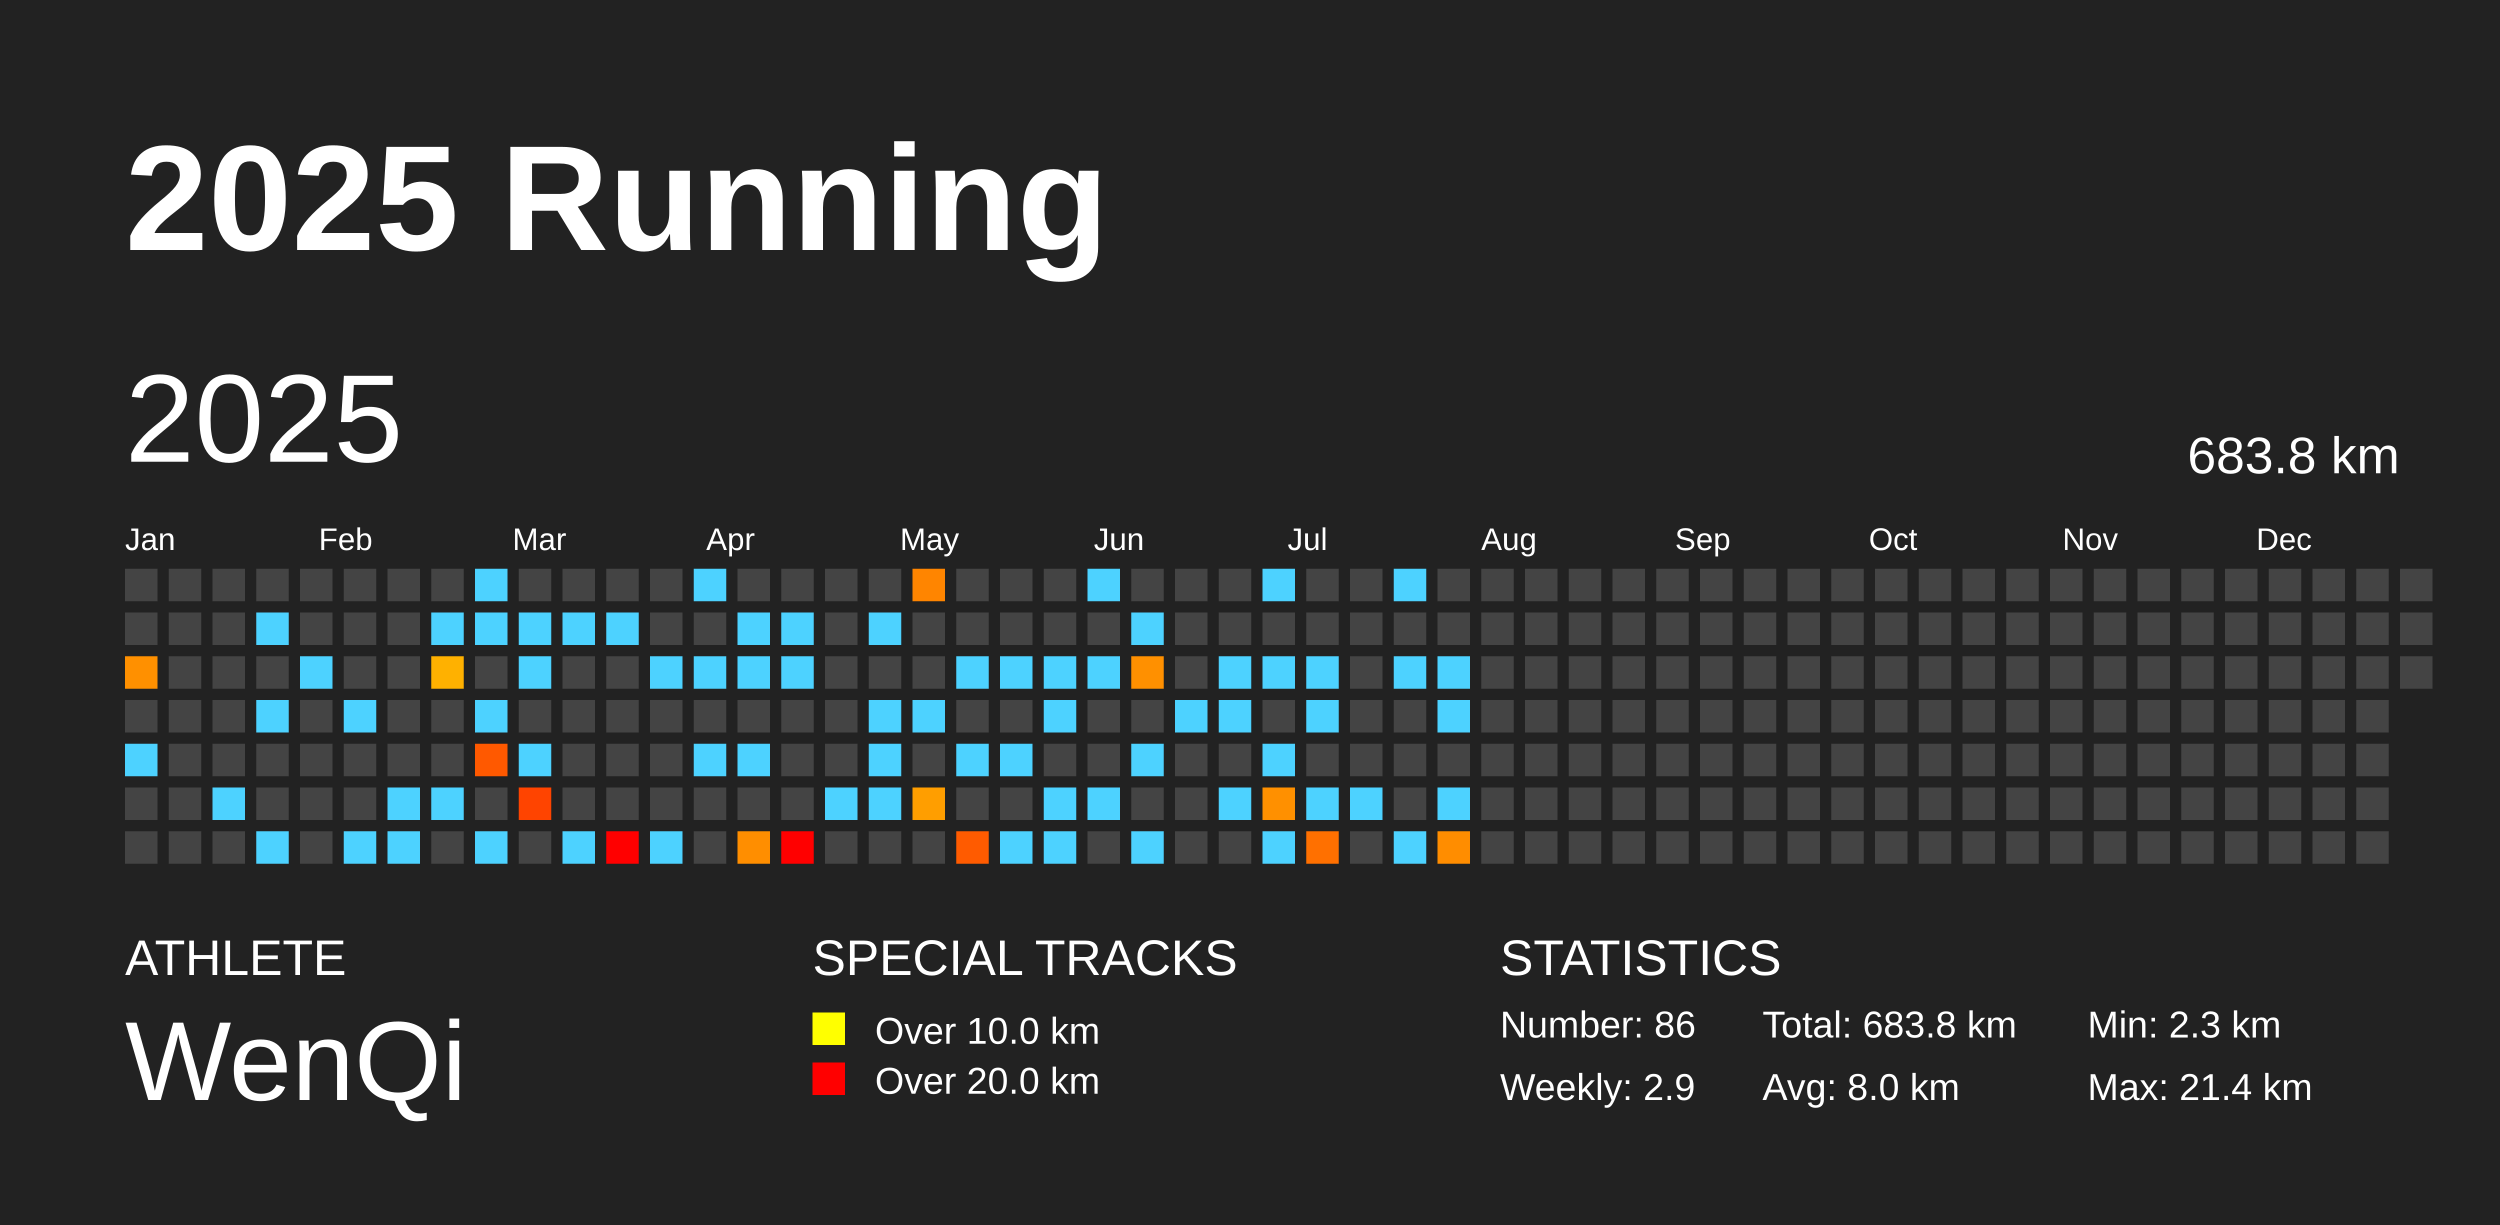
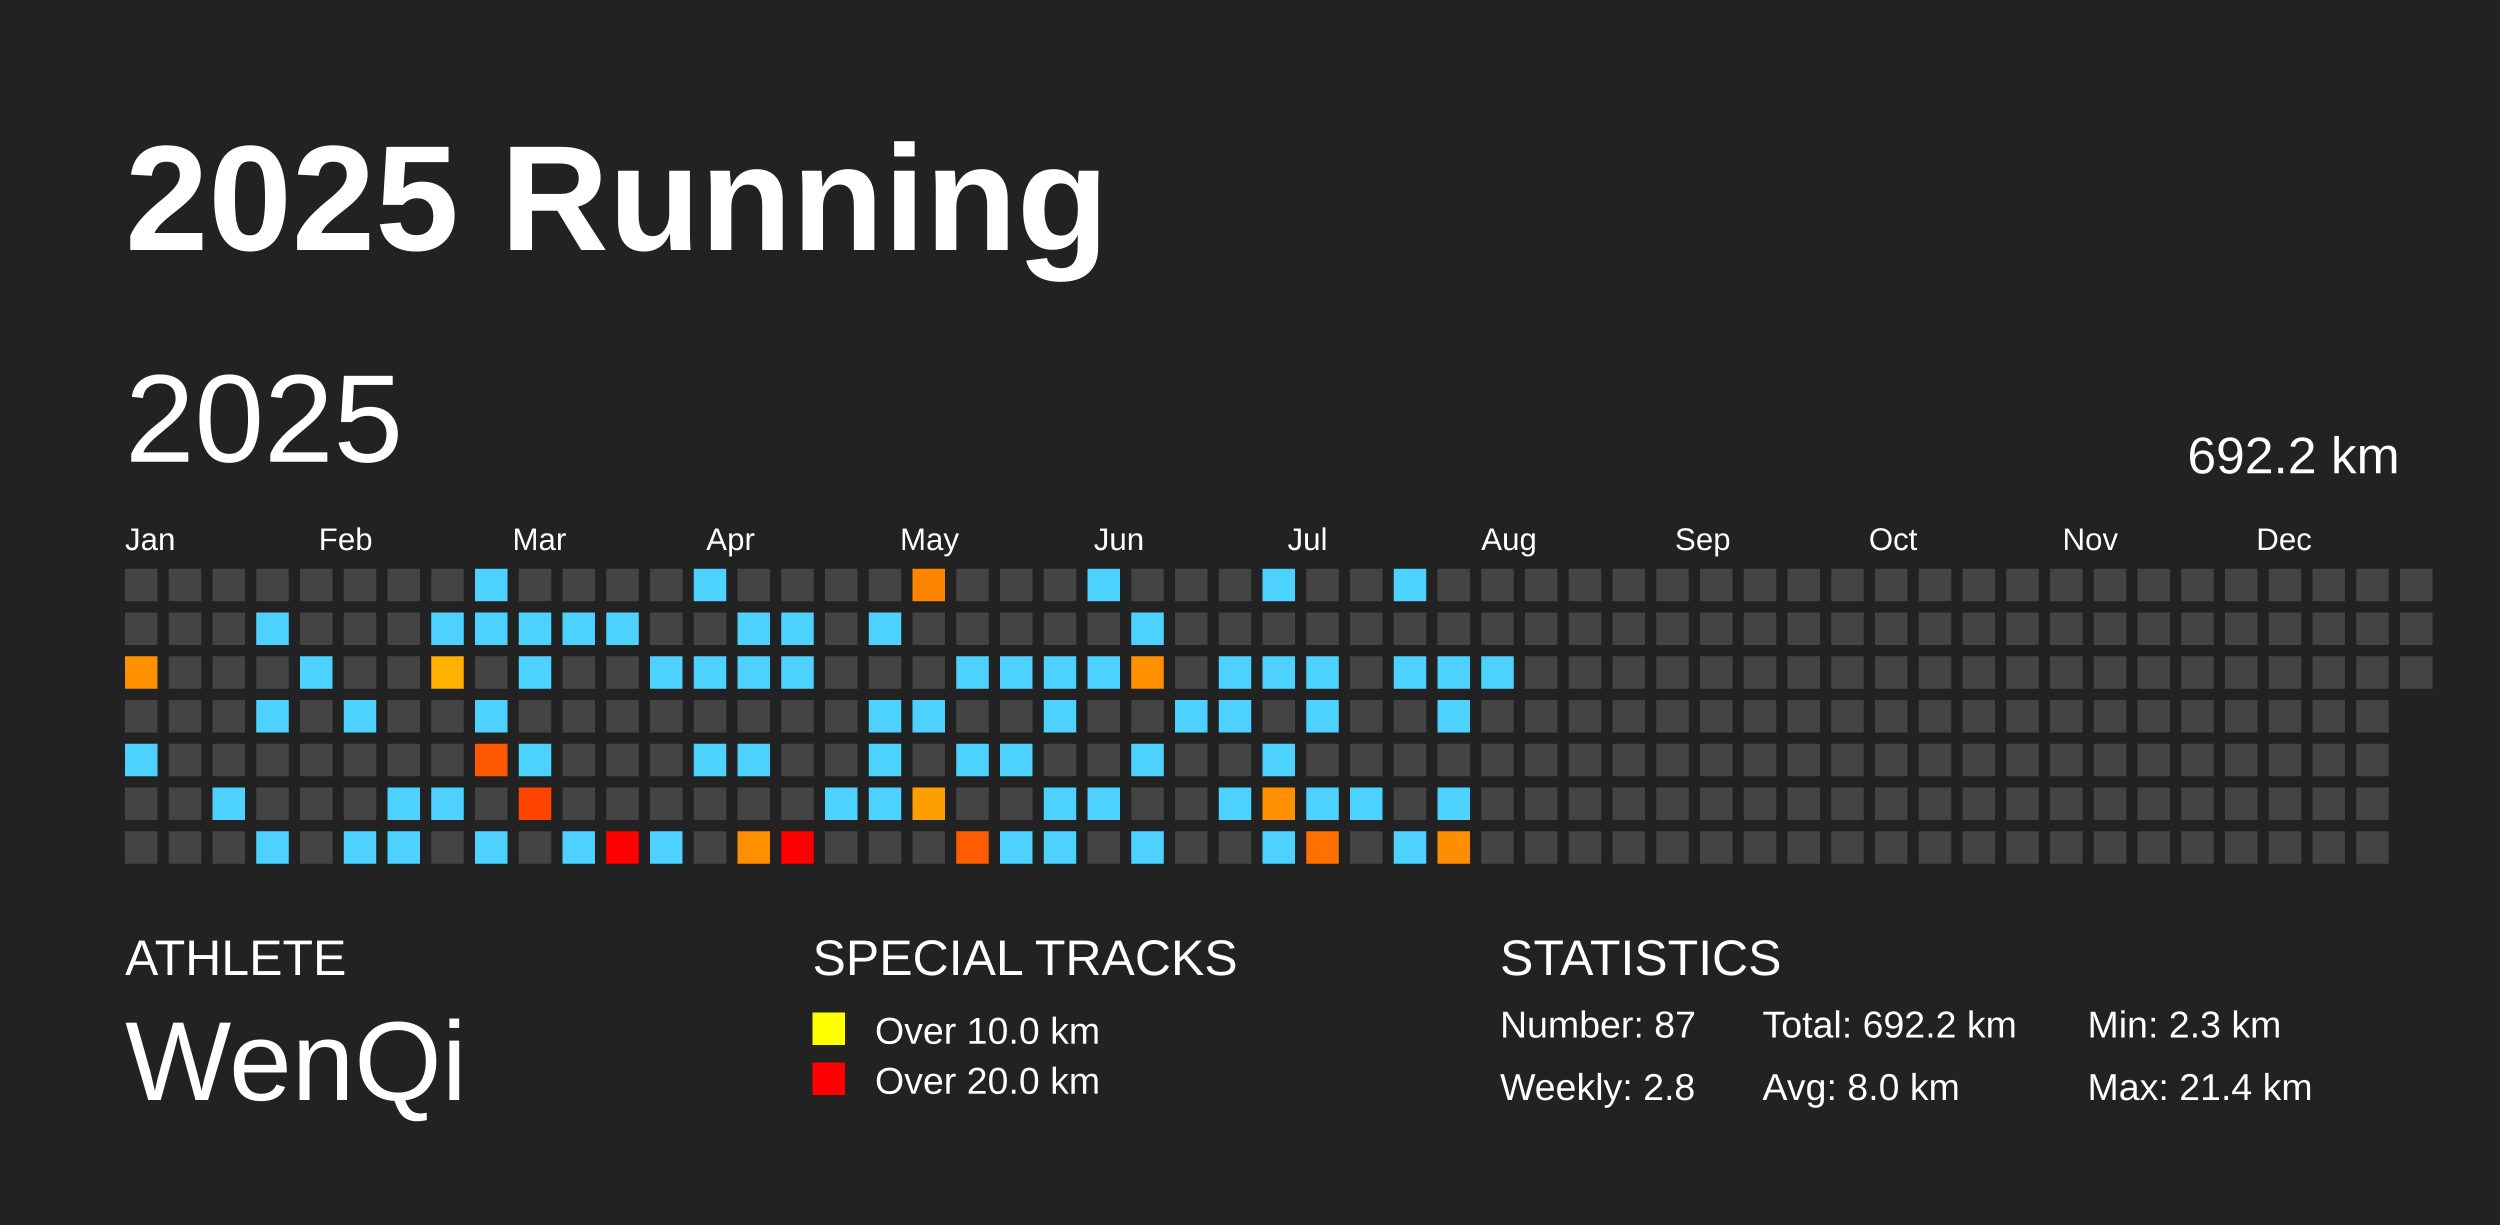
<svg xmlns="http://www.w3.org/2000/svg" baseProfile="full" height="98mm" version="1.1" viewBox="0,0,200,98" width="200mm">
  <defs />
  <rect fill="#222222" height="98" width="200" x="0" y="0" />
  <text fill="#FFFFFF" style="font-size:12px; font-family:Arial; font-weight:bold;" x="10" y="20">2025 Running</text>
  <text fill="#FFFFFF" style="font-size:4px; font-family:Arial" x="10" y="78">ATHLETE</text>
  <text fill="#FFFFFF" style="font-size:9px; font-family:Arial" x="10" y="88">WenQi</text>
  <text fill="#FFFFFF" style="font-size:4px; font-family:Arial" x="65" y="78">SPECIAL TRACKS</text>
  <rect fill="yellow" height="2.6" width="2.6" x="65" y="81" />
  <text fill="#FFFFFF" style="font-size:3px; font-family:Arial" x="70" y="83.5">Over 10.0 km</text>
  <rect fill="red" height="2.6" width="2.6" x="65" y="85" />
  <text fill="#FFFFFF" style="font-size:3px; font-family:Arial" x="70" y="87.5">Over 20.0 km</text>
  <text fill="#FFFFFF" style="font-size:4px; font-family:Arial" x="120" y="78">STATISTICS</text>
-   <text fill="#FFFFFF" style="font-size:3px; font-family:Arial" x="120" y="83">Number: 86</text>
-   <text fill="#FFFFFF" style="font-size:3px; font-family:Arial" x="120" y="88">Weekly: 2.9</text>
-   <text fill="#FFFFFF" style="font-size:3px; font-family:Arial" x="141" y="83">Total: 683.8 km</text>
+   <text fill="#FFFFFF" style="font-size:3px; font-family:Arial" x="120" y="83">Number: 87</text>
+   <text fill="#FFFFFF" style="font-size:3px; font-family:Arial" x="120" y="88">Weekly: 2.8</text>
+   <text fill="#FFFFFF" style="font-size:3px; font-family:Arial" x="141" y="83">Total: 692.2 km</text>
  <text fill="#FFFFFF" style="font-size:3px; font-family:Arial" x="141" y="88">Avg: 8.0 km</text>
  <text fill="#FFFFFF" style="font-size:3px; font-family:Arial" x="167" y="83">Min: 2.3 km</text>
  <text fill="#FFFFFF" style="font-size:3px; font-family:Arial" x="167" y="88">Max: 21.4 km</text>
  <text dominant-baseline="hanging" fill="#FFFFFF" style="font-size:10.0px; font-family:Arial;" x="10" y="30">2025</text>
-   <text dominant-baseline="hanging" fill="#FFFFFF" style="font-size:4.125px; font-family:Arial;" x="175" y="35">683.8 km</text>
+   <text dominant-baseline="hanging" fill="#FFFFFF" style="font-size:4.125px; font-family:Arial;" x="175" y="35">692.2 km</text>
  <text fill="#FFFFFF" style="font-size:2.5px; font-family:Arial" x="10.0" y="44">Jan</text>
  <text fill="#FFFFFF" style="font-size:2.5px; font-family:Arial" x="25.5" y="44">Feb</text>
  <text fill="#FFFFFF" style="font-size:2.5px; font-family:Arial" x="41.0" y="44">Mar</text>
  <text fill="#FFFFFF" style="font-size:2.5px; font-family:Arial" x="56.5" y="44">Apr</text>
  <text fill="#FFFFFF" style="font-size:2.5px; font-family:Arial" x="72.0" y="44">May</text>
  <text fill="#FFFFFF" style="font-size:2.5px; font-family:Arial" x="87.5" y="44">Jun</text>
  <text fill="#FFFFFF" style="font-size:2.5px; font-family:Arial" x="103.0" y="44">Jul</text>
  <text fill="#FFFFFF" style="font-size:2.5px; font-family:Arial" x="118.5" y="44">Aug</text>
  <text fill="#FFFFFF" style="font-size:2.5px; font-family:Arial" x="134.0" y="44">Sep</text>
  <text fill="#FFFFFF" style="font-size:2.5px; font-family:Arial" x="149.5" y="44">Oct</text>
  <text fill="#FFFFFF" style="font-size:2.5px; font-family:Arial" x="165.0" y="44">Nov</text>
  <text fill="#FFFFFF" style="font-size:2.5px; font-family:Arial" x="180.5" y="44">Dec</text>
  <rect fill="#444444" height="2.6" width="2.6" x="10.0" y="45.5" />
  <rect fill="#444444" height="2.6" width="2.6" x="10.0" y="49.0" />
  <rect fill="#ff9000" height="2.6" width="2.6" x="10.0" y="52.5" />
  <rect fill="#444444" height="2.6" width="2.6" x="10.0" y="56.0" />
  <rect fill="#4dd2ff" height="2.6" width="2.6" x="10.0" y="59.5" />
  <rect fill="#444444" height="2.6" width="2.6" x="10.0" y="63.0" />
  <rect fill="#444444" height="2.6" width="2.6" x="10.0" y="66.5" />
  <rect fill="#444444" height="2.6" width="2.6" x="13.5" y="45.5" />
  <rect fill="#444444" height="2.6" width="2.6" x="13.5" y="49.0" />
  <rect fill="#444444" height="2.6" width="2.6" x="13.5" y="52.5" />
  <rect fill="#444444" height="2.6" width="2.6" x="13.5" y="56.0" />
  <rect fill="#444444" height="2.6" width="2.6" x="13.5" y="59.5" />
  <rect fill="#444444" height="2.6" width="2.6" x="13.5" y="63.0" />
  <rect fill="#444444" height="2.6" width="2.6" x="13.5" y="66.5" />
  <rect fill="#444444" height="2.6" width="2.6" x="17.0" y="45.5" />
  <rect fill="#444444" height="2.6" width="2.6" x="17.0" y="49.0" />
  <rect fill="#444444" height="2.6" width="2.6" x="17.0" y="52.5" />
  <rect fill="#444444" height="2.6" width="2.6" x="17.0" y="56.0" />
  <rect fill="#444444" height="2.6" width="2.6" x="17.0" y="59.5" />
  <rect fill="#4dd2ff" height="2.6" width="2.6" x="17.0" y="63.0" />
  <rect fill="#444444" height="2.6" width="2.6" x="17.0" y="66.5" />
  <rect fill="#444444" height="2.6" width="2.6" x="20.5" y="45.5" />
  <rect fill="#4dd2ff" height="2.6" width="2.6" x="20.5" y="49.0" />
  <rect fill="#444444" height="2.6" width="2.6" x="20.5" y="52.5" />
  <rect fill="#4dd2ff" height="2.6" width="2.6" x="20.5" y="56.0" />
  <rect fill="#444444" height="2.6" width="2.6" x="20.5" y="59.5" />
  <rect fill="#444444" height="2.6" width="2.6" x="20.5" y="63.0" />
  <rect fill="#4dd2ff" height="2.6" width="2.6" x="20.5" y="66.5" />
  <rect fill="#444444" height="2.6" width="2.6" x="24.0" y="45.5" />
  <rect fill="#444444" height="2.6" width="2.6" x="24.0" y="49.0" />
  <rect fill="#4dd2ff" height="2.6" width="2.6" x="24.0" y="52.5" />
  <rect fill="#444444" height="2.6" width="2.6" x="24.0" y="56.0" />
  <rect fill="#444444" height="2.6" width="2.6" x="24.0" y="59.5" />
  <rect fill="#444444" height="2.6" width="2.6" x="24.0" y="63.0" />
  <rect fill="#444444" height="2.6" width="2.6" x="24.0" y="66.5" />
  <rect fill="#444444" height="2.6" width="2.6" x="27.5" y="45.5" />
  <rect fill="#444444" height="2.6" width="2.6" x="27.5" y="49.0" />
  <rect fill="#444444" height="2.6" width="2.6" x="27.5" y="52.5" />
  <rect fill="#4dd2ff" height="2.6" width="2.6" x="27.5" y="56.0" />
  <rect fill="#444444" height="2.6" width="2.6" x="27.5" y="59.5" />
  <rect fill="#444444" height="2.6" width="2.6" x="27.5" y="63.0" />
  <rect fill="#4dd2ff" height="2.6" width="2.6" x="27.5" y="66.5" />
  <rect fill="#444444" height="2.6" width="2.6" x="31.0" y="45.5" />
  <rect fill="#444444" height="2.6" width="2.6" x="31.0" y="49.0" />
  <rect fill="#444444" height="2.6" width="2.6" x="31.0" y="52.5" />
  <rect fill="#444444" height="2.6" width="2.6" x="31.0" y="56.0" />
  <rect fill="#444444" height="2.6" width="2.6" x="31.0" y="59.5" />
  <rect fill="#4dd2ff" height="2.6" width="2.6" x="31.0" y="63.0" />
  <rect fill="#4dd2ff" height="2.6" width="2.6" x="31.0" y="66.5" />
  <rect fill="#444444" height="2.6" width="2.6" x="34.5" y="45.5" />
  <rect fill="#4dd2ff" height="2.6" width="2.6" x="34.5" y="49.0" />
  <rect fill="#ffb100" height="2.6" width="2.6" x="34.5" y="52.5" />
  <rect fill="#444444" height="2.6" width="2.6" x="34.5" y="56.0" />
  <rect fill="#444444" height="2.6" width="2.6" x="34.5" y="59.5" />
  <rect fill="#4dd2ff" height="2.6" width="2.6" x="34.5" y="63.0" />
  <rect fill="#444444" height="2.6" width="2.6" x="34.5" y="66.5" />
  <rect fill="#4dd2ff" height="2.6" width="2.6" x="38.0" y="45.5" />
  <rect fill="#4dd2ff" height="2.6" width="2.6" x="38.0" y="49.0" />
  <rect fill="#444444" height="2.6" width="2.6" x="38.0" y="52.5" />
  <rect fill="#4dd2ff" height="2.6" width="2.6" x="38.0" y="56.0" />
  <rect fill="#ff5900" height="2.6" width="2.6" x="38.0" y="59.5" />
  <rect fill="#444444" height="2.6" width="2.6" x="38.0" y="63.0" />
  <rect fill="#4dd2ff" height="2.6" width="2.6" x="38.0" y="66.5" />
  <rect fill="#444444" height="2.6" width="2.6" x="41.5" y="45.5" />
  <rect fill="#4dd2ff" height="2.6" width="2.6" x="41.5" y="49.0" />
  <rect fill="#4dd2ff" height="2.6" width="2.6" x="41.5" y="52.5" />
  <rect fill="#444444" height="2.6" width="2.6" x="41.5" y="56.0" />
  <rect fill="#4dd2ff" height="2.6" width="2.6" x="41.5" y="59.5" />
  <rect fill="#ff4400" height="2.6" width="2.6" x="41.5" y="63.0" />
  <rect fill="#444444" height="2.6" width="2.6" x="41.5" y="66.5" />
  <rect fill="#444444" height="2.6" width="2.6" x="45.0" y="45.5" />
  <rect fill="#4dd2ff" height="2.6" width="2.6" x="45.0" y="49.0" />
  <rect fill="#444444" height="2.6" width="2.6" x="45.0" y="52.5" />
  <rect fill="#444444" height="2.6" width="2.6" x="45.0" y="56.0" />
  <rect fill="#444444" height="2.6" width="2.6" x="45.0" y="59.5" />
  <rect fill="#444444" height="2.6" width="2.6" x="45.0" y="63.0" />
  <rect fill="#4dd2ff" height="2.6" width="2.6" x="45.0" y="66.5" />
  <rect fill="#444444" height="2.6" width="2.6" x="48.5" y="45.5" />
  <rect fill="#4dd2ff" height="2.6" width="2.6" x="48.5" y="49.0" />
  <rect fill="#444444" height="2.6" width="2.6" x="48.5" y="52.5" />
  <rect fill="#444444" height="2.6" width="2.6" x="48.5" y="56.0" />
  <rect fill="#444444" height="2.6" width="2.6" x="48.5" y="59.5" />
  <rect fill="#444444" height="2.6" width="2.6" x="48.5" y="63.0" />
  <rect fill="red" height="2.6" width="2.6" x="48.5" y="66.5" />
  <rect fill="#444444" height="2.6" width="2.6" x="52.0" y="45.5" />
  <rect fill="#444444" height="2.6" width="2.6" x="52.0" y="49.0" />
  <rect fill="#4dd2ff" height="2.6" width="2.6" x="52.0" y="52.5" />
  <rect fill="#444444" height="2.6" width="2.6" x="52.0" y="56.0" />
  <rect fill="#444444" height="2.6" width="2.6" x="52.0" y="59.5" />
  <rect fill="#444444" height="2.6" width="2.6" x="52.0" y="63.0" />
  <rect fill="#4dd2ff" height="2.6" width="2.6" x="52.0" y="66.5" />
  <rect fill="#4dd2ff" height="2.6" width="2.6" x="55.5" y="45.5" />
  <rect fill="#444444" height="2.6" width="2.6" x="55.5" y="49.0" />
  <rect fill="#4dd2ff" height="2.6" width="2.6" x="55.5" y="52.5" />
  <rect fill="#444444" height="2.6" width="2.6" x="55.5" y="56.0" />
  <rect fill="#4dd2ff" height="2.6" width="2.6" x="55.5" y="59.5" />
  <rect fill="#444444" height="2.6" width="2.6" x="55.5" y="63.0" />
  <rect fill="#444444" height="2.6" width="2.6" x="55.5" y="66.5" />
  <rect fill="#444444" height="2.6" width="2.6" x="59.0" y="45.5" />
  <rect fill="#4dd2ff" height="2.6" width="2.6" x="59.0" y="49.0" />
  <rect fill="#4dd2ff" height="2.6" width="2.6" x="59.0" y="52.5" />
  <rect fill="#444444" height="2.6" width="2.6" x="59.0" y="56.0" />
  <rect fill="#4dd2ff" height="2.6" width="2.6" x="59.0" y="59.5" />
  <rect fill="#444444" height="2.6" width="2.6" x="59.0" y="63.0" />
  <rect fill="#ff8e00" height="2.6" width="2.6" x="59.0" y="66.5" />
  <rect fill="#444444" height="2.6" width="2.6" x="62.5" y="45.5" />
  <rect fill="#4dd2ff" height="2.6" width="2.6" x="62.5" y="49.0" />
  <rect fill="#4dd2ff" height="2.6" width="2.6" x="62.5" y="52.5" />
  <rect fill="#444444" height="2.6" width="2.6" x="62.5" y="56.0" />
  <rect fill="#444444" height="2.6" width="2.6" x="62.5" y="59.5" />
  <rect fill="#444444" height="2.6" width="2.6" x="62.5" y="63.0" />
  <rect fill="red" height="2.6" width="2.6" x="62.5" y="66.5" />
  <rect fill="#444444" height="2.6" width="2.6" x="66.0" y="45.5" />
  <rect fill="#444444" height="2.6" width="2.6" x="66.0" y="49.0" />
  <rect fill="#444444" height="2.6" width="2.6" x="66.0" y="52.5" />
  <rect fill="#444444" height="2.6" width="2.6" x="66.0" y="56.0" />
  <rect fill="#444444" height="2.6" width="2.6" x="66.0" y="59.5" />
  <rect fill="#4dd2ff" height="2.6" width="2.6" x="66.0" y="63.0" />
  <rect fill="#444444" height="2.6" width="2.6" x="66.0" y="66.5" />
  <rect fill="#444444" height="2.6" width="2.6" x="69.5" y="45.5" />
  <rect fill="#4dd2ff" height="2.6" width="2.6" x="69.5" y="49.0" />
  <rect fill="#444444" height="2.6" width="2.6" x="69.5" y="52.5" />
  <rect fill="#4dd2ff" height="2.6" width="2.6" x="69.5" y="56.0" />
  <rect fill="#4dd2ff" height="2.6" width="2.6" x="69.5" y="59.5" />
  <rect fill="#4dd2ff" height="2.6" width="2.6" x="69.5" y="63.0" />
  <rect fill="#444444" height="2.6" width="2.6" x="69.5" y="66.5" />
  <rect fill="#ff8500" height="2.6" width="2.6" x="73.0" y="45.5" />
  <rect fill="#444444" height="2.6" width="2.6" x="73.0" y="49.0" />
  <rect fill="#444444" height="2.6" width="2.6" x="73.0" y="52.5" />
  <rect fill="#4dd2ff" height="2.6" width="2.6" x="73.0" y="56.0" />
  <rect fill="#444444" height="2.6" width="2.6" x="73.0" y="59.5" />
  <rect fill="#ff9e00" height="2.6" width="2.6" x="73.0" y="63.0" />
  <rect fill="#444444" height="2.6" width="2.6" x="73.0" y="66.5" />
  <rect fill="#444444" height="2.6" width="2.6" x="76.5" y="45.5" />
  <rect fill="#444444" height="2.6" width="2.6" x="76.5" y="49.0" />
  <rect fill="#4dd2ff" height="2.6" width="2.6" x="76.5" y="52.5" />
  <rect fill="#444444" height="2.6" width="2.6" x="76.5" y="56.0" />
  <rect fill="#4dd2ff" height="2.6" width="2.6" x="76.5" y="59.5" />
  <rect fill="#444444" height="2.6" width="2.6" x="76.5" y="63.0" />
  <rect fill="#ff5b00" height="2.6" width="2.6" x="76.5" y="66.5" />
  <rect fill="#444444" height="2.6" width="2.6" x="80.0" y="45.5" />
  <rect fill="#444444" height="2.6" width="2.6" x="80.0" y="49.0" />
  <rect fill="#4dd2ff" height="2.6" width="2.6" x="80.0" y="52.5" />
  <rect fill="#444444" height="2.6" width="2.6" x="80.0" y="56.0" />
  <rect fill="#4dd2ff" height="2.6" width="2.6" x="80.0" y="59.5" />
  <rect fill="#444444" height="2.6" width="2.6" x="80.0" y="63.0" />
  <rect fill="#4dd2ff" height="2.6" width="2.6" x="80.0" y="66.5" />
  <rect fill="#444444" height="2.6" width="2.6" x="83.5" y="45.5" />
  <rect fill="#444444" height="2.6" width="2.6" x="83.5" y="49.0" />
  <rect fill="#4dd2ff" height="2.6" width="2.6" x="83.5" y="52.5" />
  <rect fill="#4dd2ff" height="2.6" width="2.6" x="83.5" y="56.0" />
  <rect fill="#444444" height="2.6" width="2.6" x="83.5" y="59.5" />
  <rect fill="#4dd2ff" height="2.6" width="2.6" x="83.5" y="63.0" />
  <rect fill="#4dd2ff" height="2.6" width="2.6" x="83.5" y="66.5" />
  <rect fill="#4dd2ff" height="2.6" width="2.6" x="87.0" y="45.5" />
  <rect fill="#444444" height="2.6" width="2.6" x="87.0" y="49.0" />
  <rect fill="#4dd2ff" height="2.6" width="2.6" x="87.0" y="52.5" />
  <rect fill="#444444" height="2.6" width="2.6" x="87.0" y="56.0" />
  <rect fill="#444444" height="2.6" width="2.6" x="87.0" y="59.5" />
  <rect fill="#4dd2ff" height="2.6" width="2.6" x="87.0" y="63.0" />
  <rect fill="#444444" height="2.6" width="2.6" x="87.0" y="66.5" />
  <rect fill="#444444" height="2.6" width="2.6" x="90.5" y="45.5" />
  <rect fill="#4dd2ff" height="2.6" width="2.6" x="90.5" y="49.0" />
  <rect fill="#ff9000" height="2.6" width="2.6" x="90.5" y="52.5" />
  <rect fill="#444444" height="2.6" width="2.6" x="90.5" y="56.0" />
  <rect fill="#4dd2ff" height="2.6" width="2.6" x="90.5" y="59.5" />
  <rect fill="#444444" height="2.6" width="2.6" x="90.5" y="63.0" />
  <rect fill="#4dd2ff" height="2.6" width="2.6" x="90.5" y="66.5" />
  <rect fill="#444444" height="2.6" width="2.6" x="94.0" y="45.5" />
  <rect fill="#444444" height="2.6" width="2.6" x="94.0" y="49.0" />
  <rect fill="#444444" height="2.6" width="2.6" x="94.0" y="52.5" />
  <rect fill="#4dd2ff" height="2.6" width="2.6" x="94.0" y="56.0" />
  <rect fill="#444444" height="2.6" width="2.6" x="94.0" y="59.5" />
  <rect fill="#444444" height="2.6" width="2.6" x="94.0" y="63.0" />
  <rect fill="#444444" height="2.6" width="2.6" x="94.0" y="66.5" />
  <rect fill="#444444" height="2.6" width="2.6" x="97.5" y="45.5" />
  <rect fill="#444444" height="2.6" width="2.6" x="97.5" y="49.0" />
  <rect fill="#4dd2ff" height="2.6" width="2.6" x="97.5" y="52.5" />
  <rect fill="#4dd2ff" height="2.6" width="2.6" x="97.5" y="56.0" />
  <rect fill="#444444" height="2.6" width="2.6" x="97.5" y="59.5" />
  <rect fill="#4dd2ff" height="2.6" width="2.6" x="97.5" y="63.0" />
  <rect fill="#444444" height="2.6" width="2.6" x="97.5" y="66.5" />
  <rect fill="#4dd2ff" height="2.6" width="2.6" x="101.0" y="45.5" />
  <rect fill="#444444" height="2.6" width="2.6" x="101.0" y="49.0" />
  <rect fill="#4dd2ff" height="2.6" width="2.6" x="101.0" y="52.5" />
  <rect fill="#444444" height="2.6" width="2.6" x="101.0" y="56.0" />
  <rect fill="#4dd2ff" height="2.6" width="2.6" x="101.0" y="59.5" />
  <rect fill="#ff9000" height="2.6" width="2.6" x="101.0" y="63.0" />
  <rect fill="#4dd2ff" height="2.6" width="2.6" x="101.0" y="66.5" />
  <rect fill="#444444" height="2.6" width="2.6" x="104.5" y="45.5" />
  <rect fill="#444444" height="2.6" width="2.6" x="104.5" y="49.0" />
  <rect fill="#4dd2ff" height="2.6" width="2.6" x="104.5" y="52.5" />
  <rect fill="#4dd2ff" height="2.6" width="2.6" x="104.5" y="56.0" />
  <rect fill="#444444" height="2.6" width="2.6" x="104.5" y="59.5" />
  <rect fill="#4dd2ff" height="2.6" width="2.6" x="104.5" y="63.0" />
  <rect fill="#ff7000" height="2.6" width="2.6" x="104.5" y="66.5" />
  <rect fill="#444444" height="2.6" width="2.6" x="108.0" y="45.5" />
  <rect fill="#444444" height="2.6" width="2.6" x="108.0" y="49.0" />
  <rect fill="#444444" height="2.6" width="2.6" x="108.0" y="52.5" />
  <rect fill="#444444" height="2.6" width="2.6" x="108.0" y="56.0" />
  <rect fill="#444444" height="2.6" width="2.6" x="108.0" y="59.5" />
  <rect fill="#4dd2ff" height="2.6" width="2.6" x="108.0" y="63.0" />
  <rect fill="#444444" height="2.6" width="2.6" x="108.0" y="66.5" />
  <rect fill="#4dd2ff" height="2.6" width="2.6" x="111.5" y="45.5" />
  <rect fill="#444444" height="2.6" width="2.6" x="111.5" y="49.0" />
  <rect fill="#4dd2ff" height="2.6" width="2.6" x="111.5" y="52.5" />
  <rect fill="#444444" height="2.6" width="2.6" x="111.5" y="56.0" />
  <rect fill="#444444" height="2.6" width="2.6" x="111.5" y="59.5" />
  <rect fill="#444444" height="2.6" width="2.6" x="111.5" y="63.0" />
  <rect fill="#4dd2ff" height="2.6" width="2.6" x="111.5" y="66.5" />
  <rect fill="#444444" height="2.6" width="2.6" x="115.0" y="45.5" />
  <rect fill="#444444" height="2.6" width="2.6" x="115.0" y="49.0" />
  <rect fill="#4dd2ff" height="2.6" width="2.6" x="115.0" y="52.5" />
  <rect fill="#4dd2ff" height="2.6" width="2.6" x="115.0" y="56.0" />
  <rect fill="#444444" height="2.6" width="2.6" x="115.0" y="59.5" />
  <rect fill="#4dd2ff" height="2.6" width="2.6" x="115.0" y="63.0" />
  <rect fill="#ff8d00" height="2.6" width="2.6" x="115.0" y="66.5" />
  <rect fill="#444444" height="2.6" width="2.6" x="118.5" y="45.5" />
  <rect fill="#444444" height="2.6" width="2.6" x="118.5" y="49.0" />
-   <rect fill="#444444" height="2.6" width="2.6" x="118.5" y="52.5" />
+   <rect fill="#4dd2ff" height="2.6" width="2.6" x="118.5" y="52.5" />
  <rect fill="#444444" height="2.6" width="2.6" x="118.5" y="56.0" />
  <rect fill="#444444" height="2.6" width="2.6" x="118.5" y="59.5" />
  <rect fill="#444444" height="2.6" width="2.6" x="118.5" y="63.0" />
  <rect fill="#444444" height="2.6" width="2.6" x="118.5" y="66.5" />
  <rect fill="#444444" height="2.6" width="2.6" x="122.0" y="45.5" />
  <rect fill="#444444" height="2.6" width="2.6" x="122.0" y="49.0" />
  <rect fill="#444444" height="2.6" width="2.6" x="122.0" y="52.5" />
  <rect fill="#444444" height="2.6" width="2.6" x="122.0" y="56.0" />
  <rect fill="#444444" height="2.6" width="2.6" x="122.0" y="59.5" />
  <rect fill="#444444" height="2.6" width="2.6" x="122.0" y="63.0" />
  <rect fill="#444444" height="2.6" width="2.6" x="122.0" y="66.5" />
  <rect fill="#444444" height="2.6" width="2.6" x="125.5" y="45.5" />
  <rect fill="#444444" height="2.6" width="2.6" x="125.5" y="49.0" />
  <rect fill="#444444" height="2.6" width="2.6" x="125.5" y="52.5" />
  <rect fill="#444444" height="2.6" width="2.6" x="125.5" y="56.0" />
  <rect fill="#444444" height="2.6" width="2.6" x="125.5" y="59.5" />
  <rect fill="#444444" height="2.6" width="2.6" x="125.5" y="63.0" />
  <rect fill="#444444" height="2.6" width="2.6" x="125.5" y="66.5" />
  <rect fill="#444444" height="2.6" width="2.6" x="129.0" y="45.5" />
  <rect fill="#444444" height="2.6" width="2.6" x="129.0" y="49.0" />
  <rect fill="#444444" height="2.6" width="2.6" x="129.0" y="52.5" />
  <rect fill="#444444" height="2.6" width="2.6" x="129.0" y="56.0" />
  <rect fill="#444444" height="2.6" width="2.6" x="129.0" y="59.5" />
  <rect fill="#444444" height="2.6" width="2.6" x="129.0" y="63.0" />
  <rect fill="#444444" height="2.6" width="2.6" x="129.0" y="66.5" />
  <rect fill="#444444" height="2.6" width="2.6" x="132.5" y="45.5" />
  <rect fill="#444444" height="2.6" width="2.6" x="132.5" y="49.0" />
  <rect fill="#444444" height="2.6" width="2.6" x="132.5" y="52.5" />
  <rect fill="#444444" height="2.6" width="2.6" x="132.5" y="56.0" />
  <rect fill="#444444" height="2.6" width="2.6" x="132.5" y="59.5" />
  <rect fill="#444444" height="2.6" width="2.6" x="132.5" y="63.0" />
  <rect fill="#444444" height="2.6" width="2.6" x="132.5" y="66.5" />
  <rect fill="#444444" height="2.6" width="2.6" x="136.0" y="45.5" />
  <rect fill="#444444" height="2.6" width="2.6" x="136.0" y="49.0" />
  <rect fill="#444444" height="2.6" width="2.6" x="136.0" y="52.5" />
  <rect fill="#444444" height="2.6" width="2.6" x="136.0" y="56.0" />
  <rect fill="#444444" height="2.6" width="2.6" x="136.0" y="59.5" />
  <rect fill="#444444" height="2.6" width="2.6" x="136.0" y="63.0" />
  <rect fill="#444444" height="2.6" width="2.6" x="136.0" y="66.5" />
  <rect fill="#444444" height="2.6" width="2.6" x="139.5" y="45.5" />
  <rect fill="#444444" height="2.6" width="2.6" x="139.5" y="49.0" />
  <rect fill="#444444" height="2.6" width="2.6" x="139.5" y="52.5" />
  <rect fill="#444444" height="2.6" width="2.6" x="139.5" y="56.0" />
  <rect fill="#444444" height="2.6" width="2.6" x="139.5" y="59.5" />
  <rect fill="#444444" height="2.6" width="2.6" x="139.5" y="63.0" />
  <rect fill="#444444" height="2.6" width="2.6" x="139.5" y="66.5" />
  <rect fill="#444444" height="2.6" width="2.6" x="143.0" y="45.5" />
  <rect fill="#444444" height="2.6" width="2.6" x="143.0" y="49.0" />
  <rect fill="#444444" height="2.6" width="2.6" x="143.0" y="52.5" />
  <rect fill="#444444" height="2.6" width="2.6" x="143.0" y="56.0" />
  <rect fill="#444444" height="2.6" width="2.6" x="143.0" y="59.5" />
  <rect fill="#444444" height="2.6" width="2.6" x="143.0" y="63.0" />
  <rect fill="#444444" height="2.6" width="2.6" x="143.0" y="66.5" />
  <rect fill="#444444" height="2.6" width="2.6" x="146.5" y="45.5" />
  <rect fill="#444444" height="2.6" width="2.6" x="146.5" y="49.0" />
  <rect fill="#444444" height="2.6" width="2.6" x="146.5" y="52.5" />
  <rect fill="#444444" height="2.6" width="2.6" x="146.5" y="56.0" />
  <rect fill="#444444" height="2.6" width="2.6" x="146.5" y="59.5" />
  <rect fill="#444444" height="2.6" width="2.6" x="146.5" y="63.0" />
  <rect fill="#444444" height="2.6" width="2.6" x="146.5" y="66.5" />
  <rect fill="#444444" height="2.6" width="2.6" x="150.0" y="45.5" />
  <rect fill="#444444" height="2.6" width="2.6" x="150.0" y="49.0" />
  <rect fill="#444444" height="2.6" width="2.6" x="150.0" y="52.5" />
  <rect fill="#444444" height="2.6" width="2.6" x="150.0" y="56.0" />
  <rect fill="#444444" height="2.6" width="2.6" x="150.0" y="59.5" />
  <rect fill="#444444" height="2.6" width="2.6" x="150.0" y="63.0" />
  <rect fill="#444444" height="2.6" width="2.6" x="150.0" y="66.5" />
  <rect fill="#444444" height="2.6" width="2.6" x="153.5" y="45.5" />
  <rect fill="#444444" height="2.6" width="2.6" x="153.5" y="49.0" />
  <rect fill="#444444" height="2.6" width="2.6" x="153.5" y="52.5" />
  <rect fill="#444444" height="2.6" width="2.6" x="153.5" y="56.0" />
  <rect fill="#444444" height="2.6" width="2.6" x="153.5" y="59.5" />
  <rect fill="#444444" height="2.6" width="2.6" x="153.5" y="63.0" />
  <rect fill="#444444" height="2.6" width="2.6" x="153.5" y="66.5" />
  <rect fill="#444444" height="2.6" width="2.6" x="157.0" y="45.5" />
  <rect fill="#444444" height="2.6" width="2.6" x="157.0" y="49.0" />
  <rect fill="#444444" height="2.6" width="2.6" x="157.0" y="52.5" />
  <rect fill="#444444" height="2.6" width="2.6" x="157.0" y="56.0" />
  <rect fill="#444444" height="2.6" width="2.6" x="157.0" y="59.5" />
  <rect fill="#444444" height="2.6" width="2.6" x="157.0" y="63.0" />
  <rect fill="#444444" height="2.6" width="2.6" x="157.0" y="66.5" />
  <rect fill="#444444" height="2.6" width="2.6" x="160.5" y="45.5" />
  <rect fill="#444444" height="2.6" width="2.6" x="160.5" y="49.0" />
  <rect fill="#444444" height="2.6" width="2.6" x="160.5" y="52.5" />
  <rect fill="#444444" height="2.6" width="2.6" x="160.5" y="56.0" />
  <rect fill="#444444" height="2.6" width="2.6" x="160.5" y="59.5" />
  <rect fill="#444444" height="2.6" width="2.6" x="160.5" y="63.0" />
  <rect fill="#444444" height="2.6" width="2.6" x="160.5" y="66.5" />
  <rect fill="#444444" height="2.6" width="2.6" x="164.0" y="45.5" />
  <rect fill="#444444" height="2.6" width="2.6" x="164.0" y="49.0" />
  <rect fill="#444444" height="2.6" width="2.6" x="164.0" y="52.5" />
  <rect fill="#444444" height="2.6" width="2.6" x="164.0" y="56.0" />
  <rect fill="#444444" height="2.6" width="2.6" x="164.0" y="59.5" />
  <rect fill="#444444" height="2.6" width="2.6" x="164.0" y="63.0" />
  <rect fill="#444444" height="2.6" width="2.6" x="164.0" y="66.5" />
  <rect fill="#444444" height="2.6" width="2.6" x="167.5" y="45.5" />
  <rect fill="#444444" height="2.6" width="2.6" x="167.5" y="49.0" />
  <rect fill="#444444" height="2.6" width="2.6" x="167.5" y="52.5" />
  <rect fill="#444444" height="2.6" width="2.6" x="167.5" y="56.0" />
  <rect fill="#444444" height="2.6" width="2.6" x="167.5" y="59.5" />
  <rect fill="#444444" height="2.6" width="2.6" x="167.5" y="63.0" />
  <rect fill="#444444" height="2.6" width="2.6" x="167.5" y="66.5" />
  <rect fill="#444444" height="2.6" width="2.6" x="171.0" y="45.5" />
  <rect fill="#444444" height="2.6" width="2.6" x="171.0" y="49.0" />
  <rect fill="#444444" height="2.6" width="2.6" x="171.0" y="52.5" />
  <rect fill="#444444" height="2.6" width="2.6" x="171.0" y="56.0" />
  <rect fill="#444444" height="2.6" width="2.6" x="171.0" y="59.5" />
  <rect fill="#444444" height="2.6" width="2.6" x="171.0" y="63.0" />
  <rect fill="#444444" height="2.6" width="2.6" x="171.0" y="66.5" />
  <rect fill="#444444" height="2.6" width="2.6" x="174.5" y="45.5" />
  <rect fill="#444444" height="2.6" width="2.6" x="174.5" y="49.0" />
  <rect fill="#444444" height="2.6" width="2.6" x="174.5" y="52.5" />
  <rect fill="#444444" height="2.6" width="2.6" x="174.5" y="56.0" />
  <rect fill="#444444" height="2.6" width="2.6" x="174.5" y="59.5" />
  <rect fill="#444444" height="2.6" width="2.6" x="174.5" y="63.0" />
  <rect fill="#444444" height="2.6" width="2.6" x="174.5" y="66.5" />
  <rect fill="#444444" height="2.6" width="2.6" x="178.0" y="45.5" />
  <rect fill="#444444" height="2.6" width="2.6" x="178.0" y="49.0" />
  <rect fill="#444444" height="2.6" width="2.6" x="178.0" y="52.5" />
  <rect fill="#444444" height="2.6" width="2.6" x="178.0" y="56.0" />
  <rect fill="#444444" height="2.6" width="2.6" x="178.0" y="59.5" />
  <rect fill="#444444" height="2.6" width="2.6" x="178.0" y="63.0" />
  <rect fill="#444444" height="2.6" width="2.6" x="178.0" y="66.5" />
  <rect fill="#444444" height="2.6" width="2.6" x="181.5" y="45.5" />
  <rect fill="#444444" height="2.6" width="2.6" x="181.5" y="49.0" />
  <rect fill="#444444" height="2.6" width="2.6" x="181.5" y="52.5" />
  <rect fill="#444444" height="2.6" width="2.6" x="181.5" y="56.0" />
  <rect fill="#444444" height="2.6" width="2.6" x="181.5" y="59.5" />
  <rect fill="#444444" height="2.6" width="2.6" x="181.5" y="63.0" />
  <rect fill="#444444" height="2.6" width="2.6" x="181.5" y="66.5" />
  <rect fill="#444444" height="2.6" width="2.6" x="185.0" y="45.5" />
  <rect fill="#444444" height="2.6" width="2.6" x="185.0" y="49.0" />
  <rect fill="#444444" height="2.6" width="2.6" x="185.0" y="52.5" />
  <rect fill="#444444" height="2.6" width="2.6" x="185.0" y="56.0" />
  <rect fill="#444444" height="2.6" width="2.6" x="185.0" y="59.5" />
  <rect fill="#444444" height="2.6" width="2.6" x="185.0" y="63.0" />
  <rect fill="#444444" height="2.6" width="2.6" x="185.0" y="66.5" />
  <rect fill="#444444" height="2.6" width="2.6" x="188.5" y="45.5" />
  <rect fill="#444444" height="2.6" width="2.6" x="188.5" y="49.0" />
  <rect fill="#444444" height="2.6" width="2.6" x="188.5" y="52.5" />
  <rect fill="#444444" height="2.6" width="2.6" x="188.5" y="56.0" />
  <rect fill="#444444" height="2.6" width="2.6" x="188.5" y="59.5" />
  <rect fill="#444444" height="2.6" width="2.6" x="188.5" y="63.0" />
  <rect fill="#444444" height="2.6" width="2.6" x="188.5" y="66.5" />
  <rect fill="#444444" height="2.6" width="2.6" x="192.0" y="45.5" />
  <rect fill="#444444" height="2.6" width="2.6" x="192.0" y="49.0" />
  <rect fill="#444444" height="2.6" width="2.6" x="192.0" y="52.5" />
</svg>
